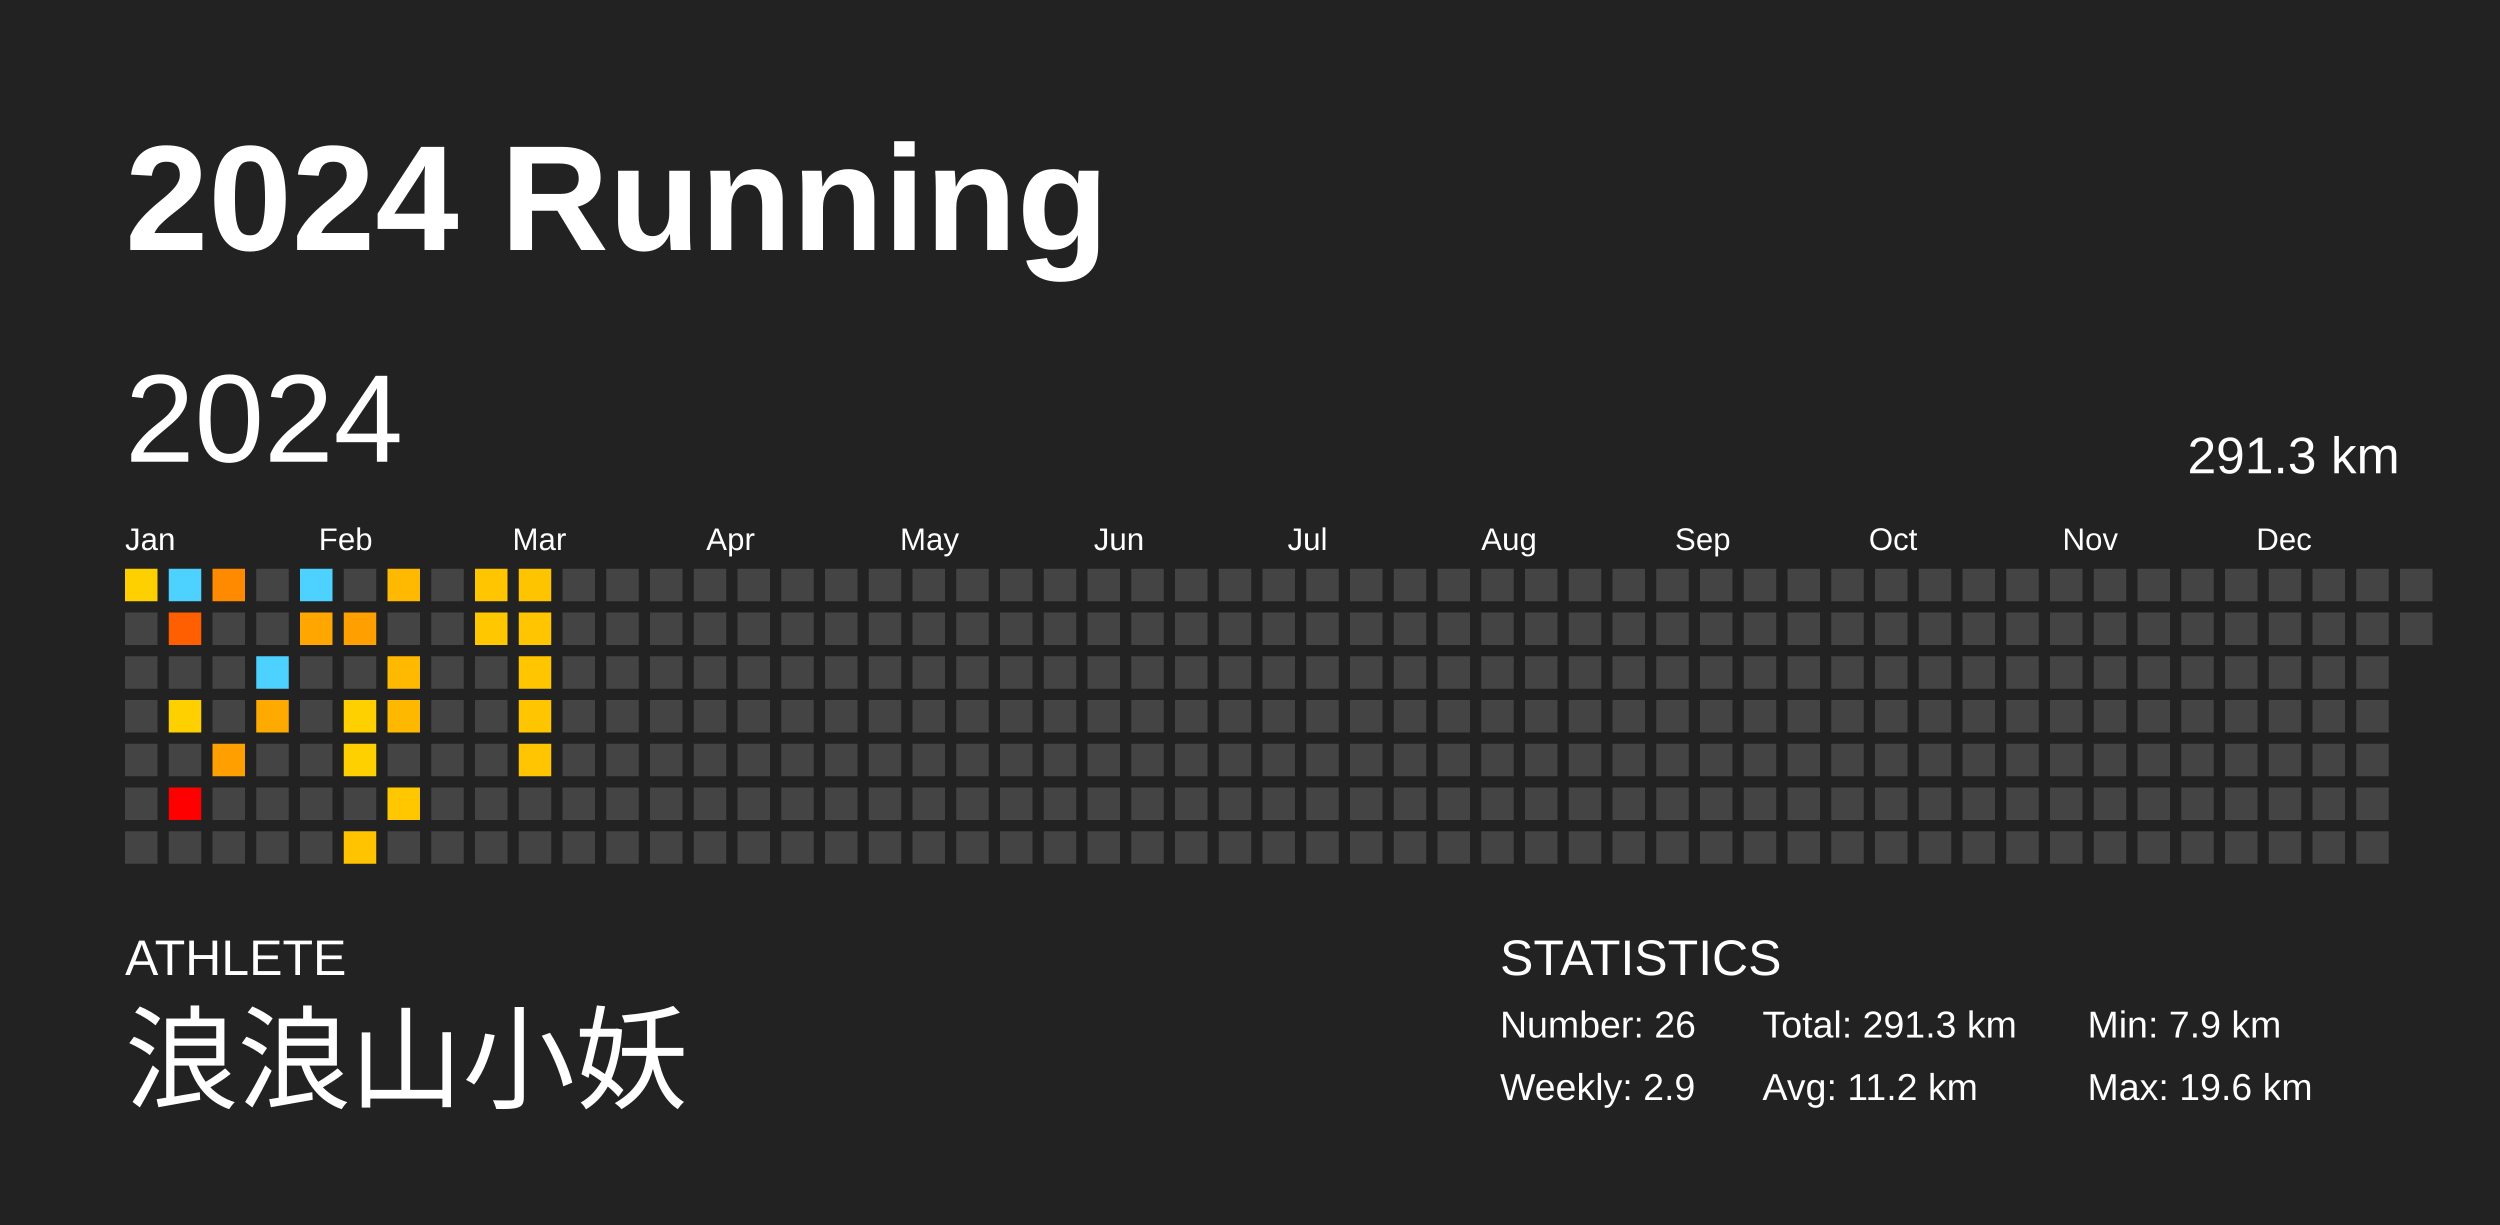
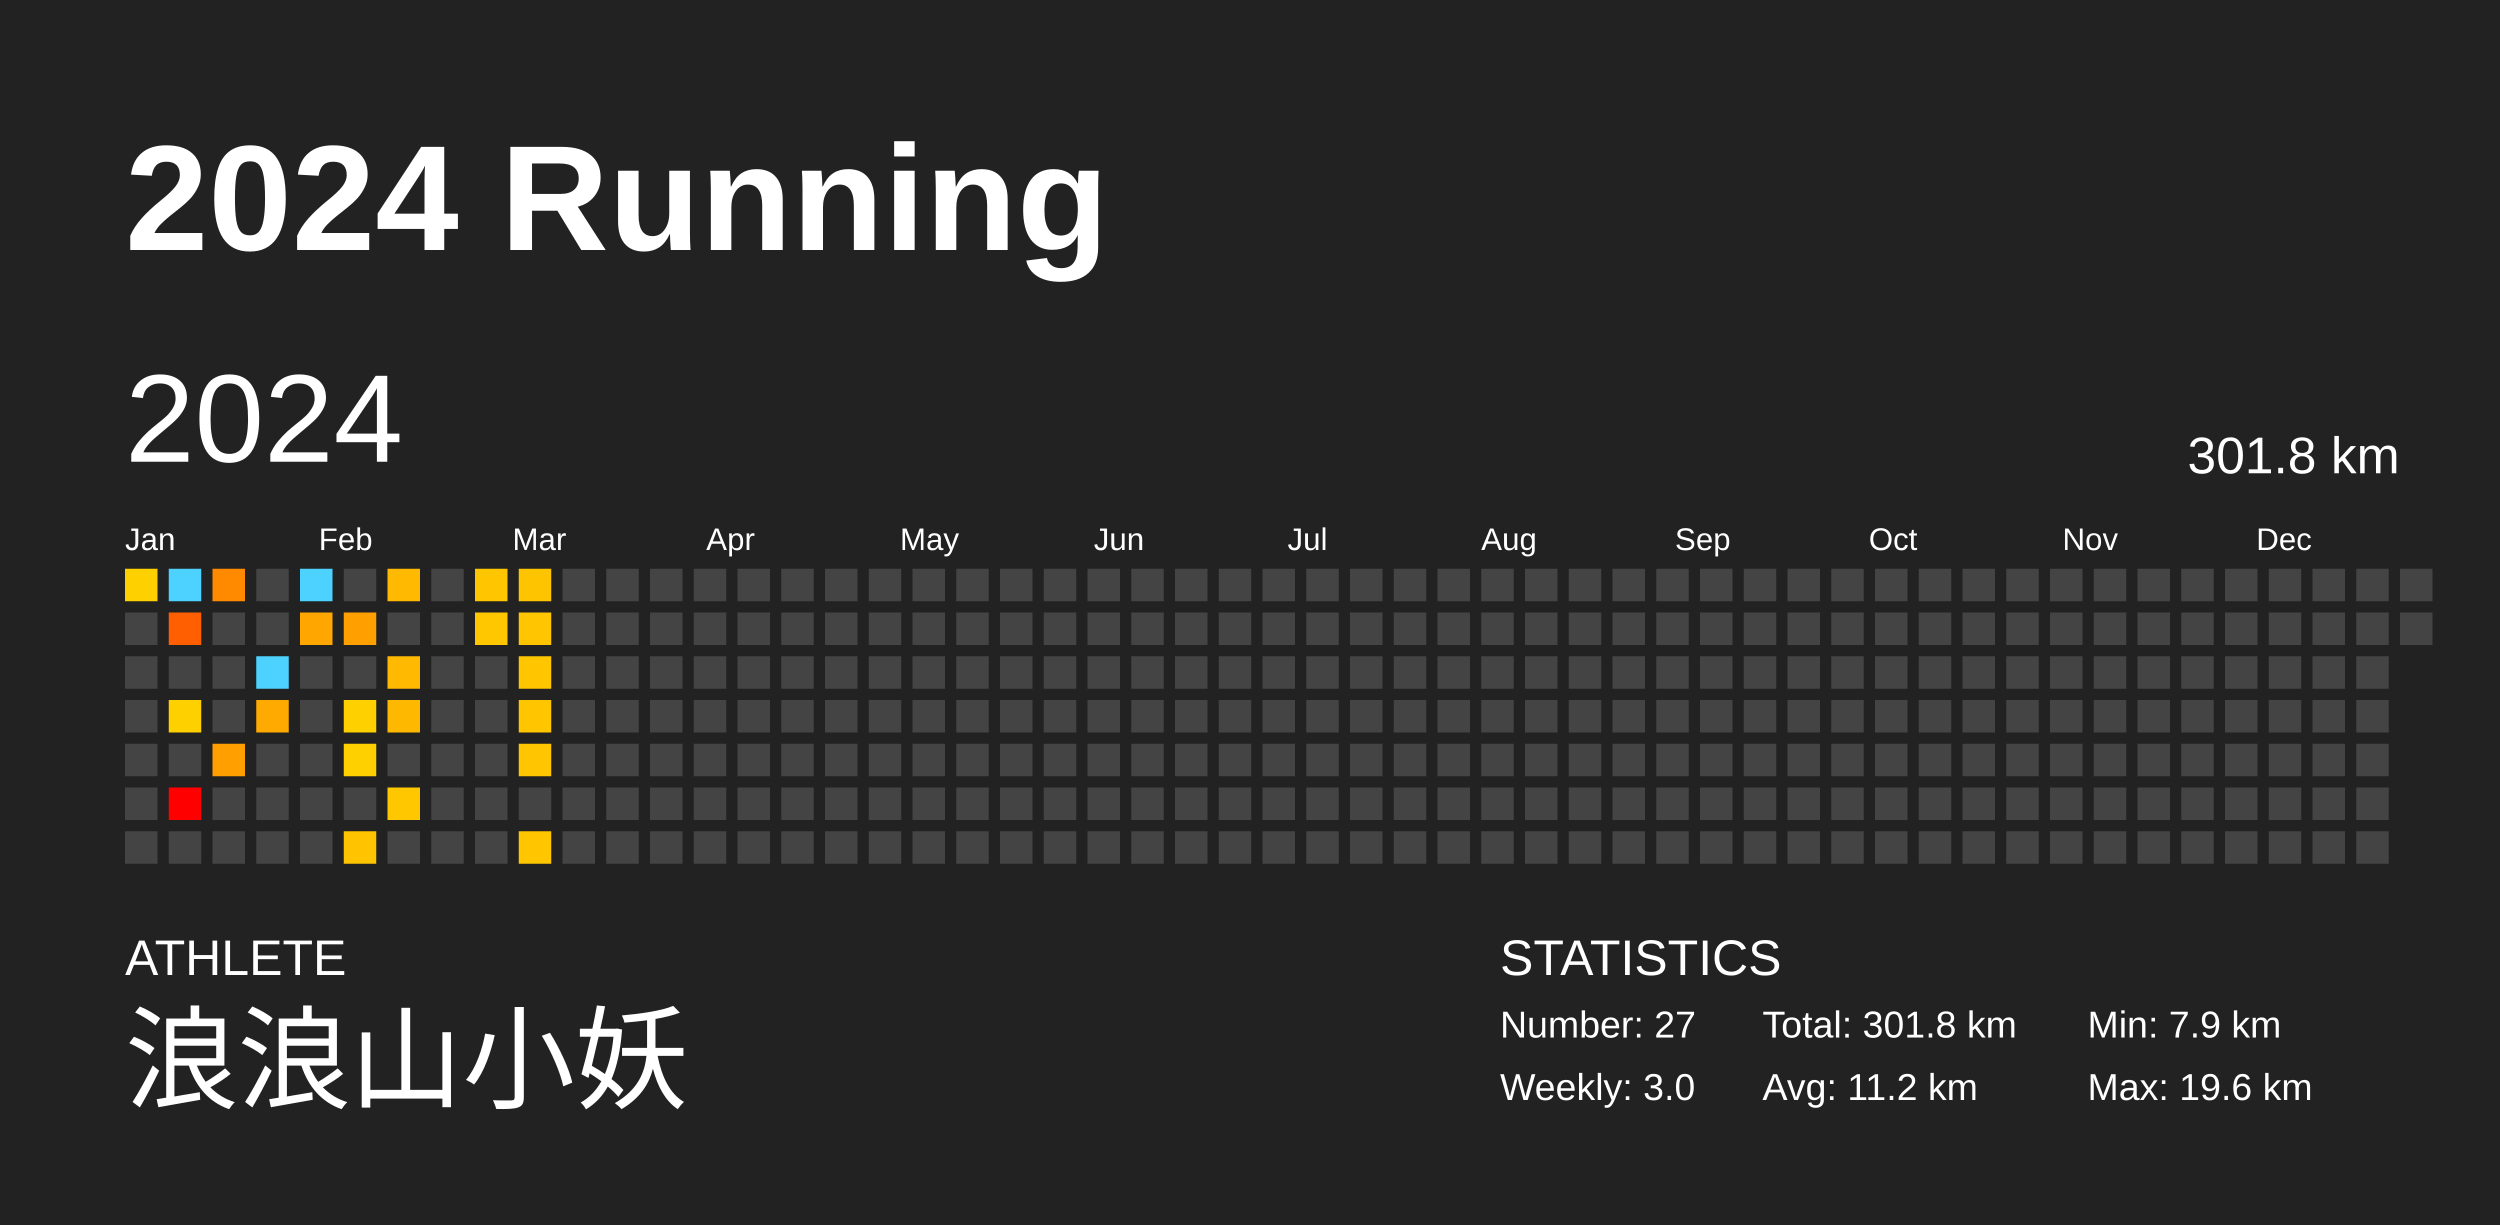
<svg xmlns="http://www.w3.org/2000/svg" baseProfile="full" height="98mm" version="1.1" viewBox="0,0,200,98" width="200mm">
  <defs />
  <rect fill="#222222" height="98" width="200" x="0" y="0" />
  <text fill="#FFFFFF" style="font-size:12px; font-family:Arial; font-weight:bold;" x="10" y="20">2024 Running</text>
  <text fill="#FFFFFF" style="font-size:4px; font-family:Arial" x="10" y="78">ATHLETE</text>
  <text fill="#FFFFFF" style="font-size:9px; font-family:Arial" x="10" y="88">浪浪山小妖</text>
  <text fill="#FFFFFF" style="font-size:4px; font-family:Arial" x="120" y="78">STATISTICS</text>
-   <text fill="#FFFFFF" style="font-size:3px; font-family:Arial" x="120" y="83">Number: 26</text>
-   <text fill="#FFFFFF" style="font-size:3px; font-family:Arial" x="120" y="88">Weekly: 2.9</text>
-   <text fill="#FFFFFF" style="font-size:3px; font-family:Arial" x="141" y="83">Total: 291.3 km</text>
+   <text fill="#FFFFFF" style="font-size:3px; font-family:Arial" x="120" y="83">Number: 27</text>
+   <text fill="#FFFFFF" style="font-size:3px; font-family:Arial" x="120" y="88">Weekly: 3.0</text>
+   <text fill="#FFFFFF" style="font-size:3px; font-family:Arial" x="141" y="83">Total: 301.8 km</text>
  <text fill="#FFFFFF" style="font-size:3px; font-family:Arial" x="141" y="88">Avg: 11.2 km</text>
  <text fill="#FFFFFF" style="font-size:3px; font-family:Arial" x="167" y="83">Min: 7.9 km</text>
  <text fill="#FFFFFF" style="font-size:3px; font-family:Arial" x="167" y="88">Max: 19.6 km</text>
  <text dominant-baseline="hanging" fill="#FFFFFF" style="font-size:10.0px; font-family:Arial;" x="10" y="30">2024</text>
-   <text dominant-baseline="hanging" fill="#FFFFFF" style="font-size:4.125px; font-family:Arial;" x="175" y="35">291.3 km</text>
+   <text dominant-baseline="hanging" fill="#FFFFFF" style="font-size:4.125px; font-family:Arial;" x="175" y="35">301.8 km</text>
  <text fill="#FFFFFF" style="font-size:2.5px; font-family:Arial" x="10.0" y="44">Jan</text>
  <text fill="#FFFFFF" style="font-size:2.5px; font-family:Arial" x="25.5" y="44">Feb</text>
  <text fill="#FFFFFF" style="font-size:2.5px; font-family:Arial" x="41.0" y="44">Mar</text>
  <text fill="#FFFFFF" style="font-size:2.5px; font-family:Arial" x="56.5" y="44">Apr</text>
  <text fill="#FFFFFF" style="font-size:2.5px; font-family:Arial" x="72.0" y="44">May</text>
  <text fill="#FFFFFF" style="font-size:2.5px; font-family:Arial" x="87.5" y="44">Jun</text>
  <text fill="#FFFFFF" style="font-size:2.5px; font-family:Arial" x="103.0" y="44">Jul</text>
  <text fill="#FFFFFF" style="font-size:2.5px; font-family:Arial" x="118.5" y="44">Aug</text>
  <text fill="#FFFFFF" style="font-size:2.5px; font-family:Arial" x="134.0" y="44">Sep</text>
  <text fill="#FFFFFF" style="font-size:2.5px; font-family:Arial" x="149.5" y="44">Oct</text>
  <text fill="#FFFFFF" style="font-size:2.5px; font-family:Arial" x="165.0" y="44">Nov</text>
  <text fill="#FFFFFF" style="font-size:2.5px; font-family:Arial" x="180.5" y="44">Dec</text>
  <rect fill="#ffd000" height="2.6" width="2.6" x="10.0" y="45.5" />
  <rect fill="#444444" height="2.6" width="2.6" x="10.0" y="49.0" />
  <rect fill="#444444" height="2.6" width="2.6" x="10.0" y="52.5" />
  <rect fill="#444444" height="2.6" width="2.6" x="10.0" y="56.0" />
  <rect fill="#444444" height="2.6" width="2.6" x="10.0" y="59.5" />
  <rect fill="#444444" height="2.6" width="2.6" x="10.0" y="63.0" />
  <rect fill="#444444" height="2.6" width="2.6" x="10.0" y="66.5" />
  <rect fill="#4dd2ff" height="2.6" width="2.6" x="13.5" y="45.5" />
  <rect fill="#ff5f00" height="2.6" width="2.6" x="13.5" y="49.0" />
  <rect fill="#444444" height="2.6" width="2.6" x="13.5" y="52.5" />
  <rect fill="#ffd000" height="2.6" width="2.6" x="13.5" y="56.0" />
  <rect fill="#444444" height="2.6" width="2.6" x="13.5" y="59.5" />
  <rect fill="#ff0000" height="2.6" width="2.6" x="13.5" y="63.0" />
  <rect fill="#444444" height="2.6" width="2.6" x="13.5" y="66.5" />
  <rect fill="#ff8a00" height="2.6" width="2.6" x="17.0" y="45.5" />
  <rect fill="#444444" height="2.6" width="2.6" x="17.0" y="49.0" />
  <rect fill="#444444" height="2.6" width="2.6" x="17.0" y="52.5" />
  <rect fill="#444444" height="2.6" width="2.6" x="17.0" y="56.0" />
  <rect fill="#ffa000" height="2.6" width="2.6" x="17.0" y="59.5" />
  <rect fill="#444444" height="2.6" width="2.6" x="17.0" y="63.0" />
  <rect fill="#444444" height="2.6" width="2.6" x="17.0" y="66.5" />
  <rect fill="#444444" height="2.6" width="2.6" x="20.5" y="45.5" />
  <rect fill="#444444" height="2.6" width="2.6" x="20.5" y="49.0" />
  <rect fill="#4dd2ff" height="2.6" width="2.6" x="20.5" y="52.5" />
  <rect fill="#ffaa00" height="2.6" width="2.6" x="20.5" y="56.0" />
  <rect fill="#444444" height="2.6" width="2.6" x="20.5" y="59.5" />
  <rect fill="#444444" height="2.6" width="2.6" x="20.5" y="63.0" />
  <rect fill="#444444" height="2.6" width="2.6" x="20.5" y="66.5" />
  <rect fill="#4dd2ff" height="2.6" width="2.6" x="24.0" y="45.5" />
  <rect fill="#ffa600" height="2.6" width="2.6" x="24.0" y="49.0" />
  <rect fill="#444444" height="2.6" width="2.6" x="24.0" y="52.5" />
  <rect fill="#444444" height="2.6" width="2.6" x="24.0" y="56.0" />
  <rect fill="#444444" height="2.6" width="2.6" x="24.0" y="59.5" />
  <rect fill="#444444" height="2.6" width="2.6" x="24.0" y="63.0" />
  <rect fill="#444444" height="2.6" width="2.6" x="24.0" y="66.5" />
  <rect fill="#444444" height="2.6" width="2.6" x="27.5" y="45.5" />
  <rect fill="#ffa000" height="2.6" width="2.6" x="27.5" y="49.0" />
  <rect fill="#444444" height="2.6" width="2.6" x="27.5" y="52.5" />
  <rect fill="#ffd000" height="2.6" width="2.6" x="27.5" y="56.0" />
  <rect fill="#ffd000" height="2.6" width="2.6" x="27.5" y="59.5" />
  <rect fill="#444444" height="2.6" width="2.6" x="27.5" y="63.0" />
  <rect fill="#ffc300" height="2.6" width="2.6" x="27.5" y="66.5" />
  <rect fill="#ffb900" height="2.6" width="2.6" x="31.0" y="45.5" />
  <rect fill="#444444" height="2.6" width="2.6" x="31.0" y="49.0" />
  <rect fill="#ffb900" height="2.6" width="2.6" x="31.0" y="52.5" />
  <rect fill="#ffb800" height="2.6" width="2.6" x="31.0" y="56.0" />
  <rect fill="#444444" height="2.6" width="2.6" x="31.0" y="59.5" />
  <rect fill="#ffc700" height="2.6" width="2.6" x="31.0" y="63.0" />
  <rect fill="#444444" height="2.6" width="2.6" x="31.0" y="66.5" />
  <rect fill="#444444" height="2.6" width="2.6" x="34.5" y="45.5" />
  <rect fill="#444444" height="2.6" width="2.6" x="34.5" y="49.0" />
  <rect fill="#444444" height="2.6" width="2.6" x="34.5" y="52.5" />
  <rect fill="#444444" height="2.6" width="2.6" x="34.5" y="56.0" />
  <rect fill="#444444" height="2.6" width="2.6" x="34.5" y="59.5" />
  <rect fill="#444444" height="2.6" width="2.6" x="34.5" y="63.0" />
  <rect fill="#444444" height="2.6" width="2.6" x="34.5" y="66.5" />
  <rect fill="#ffc600" height="2.6" width="2.6" x="38.0" y="45.5" />
  <rect fill="#ffc700" height="2.6" width="2.6" x="38.0" y="49.0" />
  <rect fill="#444444" height="2.6" width="2.6" x="38.0" y="52.5" />
  <rect fill="#444444" height="2.6" width="2.6" x="38.0" y="56.0" />
  <rect fill="#444444" height="2.6" width="2.6" x="38.0" y="59.5" />
  <rect fill="#444444" height="2.6" width="2.6" x="38.0" y="63.0" />
  <rect fill="#444444" height="2.6" width="2.6" x="38.0" y="66.5" />
  <rect fill="#ffc400" height="2.6" width="2.6" x="41.5" y="45.5" />
  <rect fill="#ffc500" height="2.6" width="2.6" x="41.5" y="49.0" />
  <rect fill="#ffc600" height="2.6" width="2.6" x="41.5" y="52.5" />
  <rect fill="#ffc600" height="2.6" width="2.6" x="41.5" y="56.0" />
  <rect fill="#ffc500" height="2.6" width="2.6" x="41.5" y="59.5" />
  <rect fill="#444444" height="2.6" width="2.6" x="41.5" y="63.0" />
-   <rect fill="#444444" height="2.6" width="2.6" x="41.5" y="66.5" />
+   <rect fill="#ffc600" height="2.6" width="2.6" x="41.5" y="66.5" />
  <rect fill="#444444" height="2.6" width="2.6" x="45.0" y="45.5" />
  <rect fill="#444444" height="2.6" width="2.6" x="45.0" y="49.0" />
  <rect fill="#444444" height="2.6" width="2.6" x="45.0" y="52.5" />
  <rect fill="#444444" height="2.6" width="2.6" x="45.0" y="56.0" />
  <rect fill="#444444" height="2.6" width="2.6" x="45.0" y="59.5" />
  <rect fill="#444444" height="2.6" width="2.6" x="45.0" y="63.0" />
  <rect fill="#444444" height="2.6" width="2.6" x="45.0" y="66.5" />
  <rect fill="#444444" height="2.6" width="2.6" x="48.5" y="45.5" />
  <rect fill="#444444" height="2.6" width="2.6" x="48.5" y="49.0" />
  <rect fill="#444444" height="2.6" width="2.6" x="48.5" y="52.5" />
  <rect fill="#444444" height="2.6" width="2.6" x="48.5" y="56.0" />
  <rect fill="#444444" height="2.6" width="2.6" x="48.5" y="59.5" />
  <rect fill="#444444" height="2.6" width="2.6" x="48.5" y="63.0" />
  <rect fill="#444444" height="2.6" width="2.6" x="48.5" y="66.5" />
  <rect fill="#444444" height="2.6" width="2.6" x="52.0" y="45.5" />
  <rect fill="#444444" height="2.6" width="2.6" x="52.0" y="49.0" />
  <rect fill="#444444" height="2.6" width="2.6" x="52.0" y="52.5" />
  <rect fill="#444444" height="2.6" width="2.6" x="52.0" y="56.0" />
  <rect fill="#444444" height="2.6" width="2.6" x="52.0" y="59.5" />
  <rect fill="#444444" height="2.6" width="2.6" x="52.0" y="63.0" />
  <rect fill="#444444" height="2.6" width="2.6" x="52.0" y="66.5" />
  <rect fill="#444444" height="2.6" width="2.6" x="55.5" y="45.5" />
  <rect fill="#444444" height="2.6" width="2.6" x="55.5" y="49.0" />
  <rect fill="#444444" height="2.6" width="2.6" x="55.5" y="52.5" />
  <rect fill="#444444" height="2.6" width="2.6" x="55.5" y="56.0" />
  <rect fill="#444444" height="2.6" width="2.6" x="55.5" y="59.5" />
  <rect fill="#444444" height="2.6" width="2.6" x="55.5" y="63.0" />
  <rect fill="#444444" height="2.6" width="2.6" x="55.5" y="66.5" />
  <rect fill="#444444" height="2.6" width="2.6" x="59.0" y="45.5" />
  <rect fill="#444444" height="2.6" width="2.6" x="59.0" y="49.0" />
  <rect fill="#444444" height="2.6" width="2.6" x="59.0" y="52.5" />
  <rect fill="#444444" height="2.6" width="2.6" x="59.0" y="56.0" />
  <rect fill="#444444" height="2.6" width="2.6" x="59.0" y="59.5" />
  <rect fill="#444444" height="2.6" width="2.6" x="59.0" y="63.0" />
  <rect fill="#444444" height="2.6" width="2.6" x="59.0" y="66.5" />
  <rect fill="#444444" height="2.6" width="2.6" x="62.5" y="45.5" />
  <rect fill="#444444" height="2.6" width="2.6" x="62.5" y="49.0" />
  <rect fill="#444444" height="2.6" width="2.6" x="62.5" y="52.5" />
  <rect fill="#444444" height="2.6" width="2.6" x="62.5" y="56.0" />
  <rect fill="#444444" height="2.6" width="2.6" x="62.5" y="59.5" />
  <rect fill="#444444" height="2.6" width="2.6" x="62.5" y="63.0" />
  <rect fill="#444444" height="2.6" width="2.6" x="62.5" y="66.5" />
  <rect fill="#444444" height="2.6" width="2.6" x="66.0" y="45.5" />
  <rect fill="#444444" height="2.6" width="2.6" x="66.0" y="49.0" />
  <rect fill="#444444" height="2.6" width="2.6" x="66.0" y="52.5" />
  <rect fill="#444444" height="2.6" width="2.6" x="66.0" y="56.0" />
  <rect fill="#444444" height="2.6" width="2.6" x="66.0" y="59.5" />
  <rect fill="#444444" height="2.6" width="2.6" x="66.0" y="63.0" />
  <rect fill="#444444" height="2.6" width="2.6" x="66.0" y="66.5" />
  <rect fill="#444444" height="2.6" width="2.6" x="69.5" y="45.5" />
  <rect fill="#444444" height="2.6" width="2.6" x="69.5" y="49.0" />
  <rect fill="#444444" height="2.6" width="2.6" x="69.5" y="52.5" />
  <rect fill="#444444" height="2.6" width="2.6" x="69.5" y="56.0" />
  <rect fill="#444444" height="2.6" width="2.6" x="69.5" y="59.5" />
  <rect fill="#444444" height="2.6" width="2.6" x="69.5" y="63.0" />
  <rect fill="#444444" height="2.6" width="2.6" x="69.5" y="66.5" />
  <rect fill="#444444" height="2.6" width="2.6" x="73.0" y="45.5" />
  <rect fill="#444444" height="2.6" width="2.6" x="73.0" y="49.0" />
  <rect fill="#444444" height="2.6" width="2.6" x="73.0" y="52.5" />
  <rect fill="#444444" height="2.6" width="2.6" x="73.0" y="56.0" />
  <rect fill="#444444" height="2.6" width="2.6" x="73.0" y="59.5" />
  <rect fill="#444444" height="2.6" width="2.6" x="73.0" y="63.0" />
  <rect fill="#444444" height="2.6" width="2.6" x="73.0" y="66.5" />
  <rect fill="#444444" height="2.6" width="2.6" x="76.5" y="45.5" />
  <rect fill="#444444" height="2.6" width="2.6" x="76.5" y="49.0" />
  <rect fill="#444444" height="2.6" width="2.6" x="76.5" y="52.5" />
  <rect fill="#444444" height="2.6" width="2.6" x="76.5" y="56.0" />
  <rect fill="#444444" height="2.6" width="2.6" x="76.5" y="59.5" />
  <rect fill="#444444" height="2.6" width="2.6" x="76.5" y="63.0" />
  <rect fill="#444444" height="2.6" width="2.6" x="76.5" y="66.5" />
  <rect fill="#444444" height="2.6" width="2.6" x="80.0" y="45.5" />
  <rect fill="#444444" height="2.6" width="2.6" x="80.0" y="49.0" />
  <rect fill="#444444" height="2.6" width="2.6" x="80.0" y="52.5" />
  <rect fill="#444444" height="2.6" width="2.6" x="80.0" y="56.0" />
  <rect fill="#444444" height="2.6" width="2.6" x="80.0" y="59.5" />
  <rect fill="#444444" height="2.6" width="2.6" x="80.0" y="63.0" />
  <rect fill="#444444" height="2.6" width="2.6" x="80.0" y="66.5" />
  <rect fill="#444444" height="2.6" width="2.6" x="83.5" y="45.5" />
  <rect fill="#444444" height="2.6" width="2.6" x="83.5" y="49.0" />
  <rect fill="#444444" height="2.6" width="2.6" x="83.5" y="52.5" />
  <rect fill="#444444" height="2.6" width="2.6" x="83.5" y="56.0" />
  <rect fill="#444444" height="2.6" width="2.6" x="83.5" y="59.5" />
  <rect fill="#444444" height="2.6" width="2.6" x="83.5" y="63.0" />
  <rect fill="#444444" height="2.6" width="2.6" x="83.5" y="66.5" />
  <rect fill="#444444" height="2.6" width="2.6" x="87.0" y="45.5" />
  <rect fill="#444444" height="2.6" width="2.6" x="87.0" y="49.0" />
  <rect fill="#444444" height="2.6" width="2.6" x="87.0" y="52.5" />
  <rect fill="#444444" height="2.6" width="2.6" x="87.0" y="56.0" />
  <rect fill="#444444" height="2.6" width="2.6" x="87.0" y="59.5" />
  <rect fill="#444444" height="2.6" width="2.6" x="87.0" y="63.0" />
  <rect fill="#444444" height="2.6" width="2.6" x="87.0" y="66.5" />
  <rect fill="#444444" height="2.6" width="2.6" x="90.5" y="45.5" />
  <rect fill="#444444" height="2.6" width="2.6" x="90.5" y="49.0" />
  <rect fill="#444444" height="2.6" width="2.6" x="90.5" y="52.5" />
  <rect fill="#444444" height="2.6" width="2.6" x="90.5" y="56.0" />
  <rect fill="#444444" height="2.6" width="2.6" x="90.5" y="59.5" />
  <rect fill="#444444" height="2.6" width="2.6" x="90.5" y="63.0" />
  <rect fill="#444444" height="2.6" width="2.6" x="90.5" y="66.5" />
  <rect fill="#444444" height="2.6" width="2.6" x="94.0" y="45.5" />
  <rect fill="#444444" height="2.6" width="2.6" x="94.0" y="49.0" />
  <rect fill="#444444" height="2.6" width="2.6" x="94.0" y="52.5" />
  <rect fill="#444444" height="2.6" width="2.6" x="94.0" y="56.0" />
  <rect fill="#444444" height="2.6" width="2.6" x="94.0" y="59.5" />
  <rect fill="#444444" height="2.6" width="2.6" x="94.0" y="63.0" />
  <rect fill="#444444" height="2.6" width="2.6" x="94.0" y="66.5" />
  <rect fill="#444444" height="2.6" width="2.6" x="97.5" y="45.5" />
  <rect fill="#444444" height="2.6" width="2.6" x="97.5" y="49.0" />
  <rect fill="#444444" height="2.6" width="2.6" x="97.5" y="52.5" />
  <rect fill="#444444" height="2.6" width="2.6" x="97.5" y="56.0" />
  <rect fill="#444444" height="2.6" width="2.6" x="97.5" y="59.5" />
  <rect fill="#444444" height="2.6" width="2.6" x="97.5" y="63.0" />
  <rect fill="#444444" height="2.6" width="2.6" x="97.5" y="66.5" />
  <rect fill="#444444" height="2.6" width="2.6" x="101.0" y="45.5" />
  <rect fill="#444444" height="2.6" width="2.6" x="101.0" y="49.0" />
  <rect fill="#444444" height="2.6" width="2.6" x="101.0" y="52.5" />
  <rect fill="#444444" height="2.6" width="2.6" x="101.0" y="56.0" />
  <rect fill="#444444" height="2.6" width="2.6" x="101.0" y="59.5" />
  <rect fill="#444444" height="2.6" width="2.6" x="101.0" y="63.0" />
  <rect fill="#444444" height="2.6" width="2.6" x="101.0" y="66.5" />
  <rect fill="#444444" height="2.6" width="2.6" x="104.5" y="45.5" />
  <rect fill="#444444" height="2.6" width="2.6" x="104.5" y="49.0" />
  <rect fill="#444444" height="2.6" width="2.6" x="104.5" y="52.5" />
  <rect fill="#444444" height="2.6" width="2.6" x="104.5" y="56.0" />
  <rect fill="#444444" height="2.6" width="2.6" x="104.5" y="59.5" />
  <rect fill="#444444" height="2.6" width="2.6" x="104.5" y="63.0" />
  <rect fill="#444444" height="2.6" width="2.6" x="104.5" y="66.5" />
  <rect fill="#444444" height="2.6" width="2.6" x="108.0" y="45.5" />
  <rect fill="#444444" height="2.6" width="2.6" x="108.0" y="49.0" />
  <rect fill="#444444" height="2.6" width="2.6" x="108.0" y="52.5" />
  <rect fill="#444444" height="2.6" width="2.6" x="108.0" y="56.0" />
  <rect fill="#444444" height="2.6" width="2.6" x="108.0" y="59.5" />
  <rect fill="#444444" height="2.6" width="2.6" x="108.0" y="63.0" />
  <rect fill="#444444" height="2.6" width="2.6" x="108.0" y="66.5" />
  <rect fill="#444444" height="2.6" width="2.6" x="111.5" y="45.5" />
  <rect fill="#444444" height="2.6" width="2.6" x="111.5" y="49.0" />
  <rect fill="#444444" height="2.6" width="2.6" x="111.5" y="52.5" />
  <rect fill="#444444" height="2.6" width="2.6" x="111.5" y="56.0" />
  <rect fill="#444444" height="2.6" width="2.6" x="111.5" y="59.5" />
  <rect fill="#444444" height="2.6" width="2.6" x="111.5" y="63.0" />
  <rect fill="#444444" height="2.6" width="2.6" x="111.5" y="66.5" />
  <rect fill="#444444" height="2.6" width="2.6" x="115.0" y="45.5" />
  <rect fill="#444444" height="2.6" width="2.6" x="115.0" y="49.0" />
  <rect fill="#444444" height="2.6" width="2.6" x="115.0" y="52.5" />
  <rect fill="#444444" height="2.6" width="2.6" x="115.0" y="56.0" />
  <rect fill="#444444" height="2.6" width="2.6" x="115.0" y="59.5" />
  <rect fill="#444444" height="2.6" width="2.6" x="115.0" y="63.0" />
  <rect fill="#444444" height="2.6" width="2.6" x="115.0" y="66.5" />
  <rect fill="#444444" height="2.6" width="2.6" x="118.5" y="45.5" />
  <rect fill="#444444" height="2.6" width="2.6" x="118.5" y="49.0" />
  <rect fill="#444444" height="2.6" width="2.6" x="118.5" y="52.5" />
  <rect fill="#444444" height="2.6" width="2.6" x="118.5" y="56.0" />
  <rect fill="#444444" height="2.6" width="2.6" x="118.5" y="59.5" />
  <rect fill="#444444" height="2.6" width="2.6" x="118.5" y="63.0" />
  <rect fill="#444444" height="2.6" width="2.6" x="118.5" y="66.5" />
  <rect fill="#444444" height="2.6" width="2.6" x="122.0" y="45.5" />
  <rect fill="#444444" height="2.6" width="2.6" x="122.0" y="49.0" />
  <rect fill="#444444" height="2.6" width="2.6" x="122.0" y="52.5" />
  <rect fill="#444444" height="2.6" width="2.6" x="122.0" y="56.0" />
  <rect fill="#444444" height="2.6" width="2.6" x="122.0" y="59.5" />
  <rect fill="#444444" height="2.6" width="2.6" x="122.0" y="63.0" />
  <rect fill="#444444" height="2.6" width="2.6" x="122.0" y="66.5" />
  <rect fill="#444444" height="2.6" width="2.6" x="125.5" y="45.5" />
  <rect fill="#444444" height="2.6" width="2.6" x="125.5" y="49.0" />
  <rect fill="#444444" height="2.6" width="2.6" x="125.5" y="52.5" />
  <rect fill="#444444" height="2.6" width="2.6" x="125.5" y="56.0" />
  <rect fill="#444444" height="2.6" width="2.6" x="125.5" y="59.5" />
  <rect fill="#444444" height="2.6" width="2.6" x="125.5" y="63.0" />
  <rect fill="#444444" height="2.6" width="2.6" x="125.5" y="66.5" />
  <rect fill="#444444" height="2.6" width="2.6" x="129.0" y="45.5" />
  <rect fill="#444444" height="2.6" width="2.6" x="129.0" y="49.0" />
  <rect fill="#444444" height="2.6" width="2.6" x="129.0" y="52.5" />
  <rect fill="#444444" height="2.6" width="2.6" x="129.0" y="56.0" />
  <rect fill="#444444" height="2.6" width="2.6" x="129.0" y="59.5" />
  <rect fill="#444444" height="2.6" width="2.6" x="129.0" y="63.0" />
  <rect fill="#444444" height="2.6" width="2.6" x="129.0" y="66.5" />
  <rect fill="#444444" height="2.6" width="2.6" x="132.5" y="45.5" />
  <rect fill="#444444" height="2.6" width="2.6" x="132.5" y="49.0" />
  <rect fill="#444444" height="2.6" width="2.6" x="132.5" y="52.5" />
  <rect fill="#444444" height="2.6" width="2.6" x="132.5" y="56.0" />
  <rect fill="#444444" height="2.6" width="2.6" x="132.5" y="59.5" />
  <rect fill="#444444" height="2.6" width="2.6" x="132.5" y="63.0" />
  <rect fill="#444444" height="2.6" width="2.6" x="132.5" y="66.5" />
  <rect fill="#444444" height="2.6" width="2.6" x="136.0" y="45.5" />
  <rect fill="#444444" height="2.6" width="2.6" x="136.0" y="49.0" />
  <rect fill="#444444" height="2.6" width="2.6" x="136.0" y="52.5" />
  <rect fill="#444444" height="2.6" width="2.6" x="136.0" y="56.0" />
  <rect fill="#444444" height="2.6" width="2.6" x="136.0" y="59.5" />
  <rect fill="#444444" height="2.6" width="2.6" x="136.0" y="63.0" />
  <rect fill="#444444" height="2.6" width="2.6" x="136.0" y="66.5" />
  <rect fill="#444444" height="2.6" width="2.6" x="139.5" y="45.5" />
  <rect fill="#444444" height="2.6" width="2.6" x="139.5" y="49.0" />
  <rect fill="#444444" height="2.6" width="2.6" x="139.5" y="52.5" />
  <rect fill="#444444" height="2.6" width="2.6" x="139.5" y="56.0" />
  <rect fill="#444444" height="2.6" width="2.6" x="139.5" y="59.5" />
  <rect fill="#444444" height="2.6" width="2.6" x="139.5" y="63.0" />
  <rect fill="#444444" height="2.6" width="2.6" x="139.5" y="66.5" />
  <rect fill="#444444" height="2.6" width="2.6" x="143.0" y="45.5" />
  <rect fill="#444444" height="2.6" width="2.6" x="143.0" y="49.0" />
  <rect fill="#444444" height="2.6" width="2.6" x="143.0" y="52.5" />
  <rect fill="#444444" height="2.6" width="2.6" x="143.0" y="56.0" />
  <rect fill="#444444" height="2.6" width="2.6" x="143.0" y="59.5" />
  <rect fill="#444444" height="2.6" width="2.6" x="143.0" y="63.0" />
  <rect fill="#444444" height="2.6" width="2.6" x="143.0" y="66.5" />
  <rect fill="#444444" height="2.6" width="2.6" x="146.5" y="45.5" />
  <rect fill="#444444" height="2.6" width="2.6" x="146.5" y="49.0" />
  <rect fill="#444444" height="2.6" width="2.6" x="146.5" y="52.5" />
  <rect fill="#444444" height="2.6" width="2.6" x="146.5" y="56.0" />
  <rect fill="#444444" height="2.6" width="2.6" x="146.5" y="59.5" />
  <rect fill="#444444" height="2.6" width="2.6" x="146.5" y="63.0" />
  <rect fill="#444444" height="2.6" width="2.6" x="146.5" y="66.5" />
  <rect fill="#444444" height="2.6" width="2.6" x="150.0" y="45.5" />
  <rect fill="#444444" height="2.6" width="2.6" x="150.0" y="49.0" />
  <rect fill="#444444" height="2.6" width="2.6" x="150.0" y="52.5" />
  <rect fill="#444444" height="2.6" width="2.6" x="150.0" y="56.0" />
  <rect fill="#444444" height="2.6" width="2.6" x="150.0" y="59.5" />
  <rect fill="#444444" height="2.6" width="2.6" x="150.0" y="63.0" />
  <rect fill="#444444" height="2.6" width="2.6" x="150.0" y="66.5" />
  <rect fill="#444444" height="2.6" width="2.6" x="153.5" y="45.5" />
  <rect fill="#444444" height="2.6" width="2.6" x="153.5" y="49.0" />
  <rect fill="#444444" height="2.6" width="2.6" x="153.5" y="52.5" />
  <rect fill="#444444" height="2.6" width="2.6" x="153.5" y="56.0" />
  <rect fill="#444444" height="2.6" width="2.6" x="153.5" y="59.5" />
  <rect fill="#444444" height="2.6" width="2.6" x="153.5" y="63.0" />
  <rect fill="#444444" height="2.6" width="2.6" x="153.5" y="66.5" />
  <rect fill="#444444" height="2.6" width="2.6" x="157.0" y="45.5" />
  <rect fill="#444444" height="2.6" width="2.6" x="157.0" y="49.0" />
  <rect fill="#444444" height="2.6" width="2.6" x="157.0" y="52.5" />
  <rect fill="#444444" height="2.6" width="2.6" x="157.0" y="56.0" />
  <rect fill="#444444" height="2.6" width="2.6" x="157.0" y="59.5" />
  <rect fill="#444444" height="2.6" width="2.6" x="157.0" y="63.0" />
  <rect fill="#444444" height="2.6" width="2.6" x="157.0" y="66.5" />
  <rect fill="#444444" height="2.6" width="2.6" x="160.5" y="45.5" />
  <rect fill="#444444" height="2.6" width="2.6" x="160.5" y="49.0" />
  <rect fill="#444444" height="2.6" width="2.6" x="160.5" y="52.5" />
  <rect fill="#444444" height="2.6" width="2.6" x="160.5" y="56.0" />
  <rect fill="#444444" height="2.6" width="2.6" x="160.5" y="59.5" />
  <rect fill="#444444" height="2.6" width="2.6" x="160.5" y="63.0" />
  <rect fill="#444444" height="2.6" width="2.6" x="160.5" y="66.5" />
  <rect fill="#444444" height="2.6" width="2.6" x="164.0" y="45.5" />
  <rect fill="#444444" height="2.6" width="2.6" x="164.0" y="49.0" />
  <rect fill="#444444" height="2.6" width="2.6" x="164.0" y="52.5" />
  <rect fill="#444444" height="2.6" width="2.6" x="164.0" y="56.0" />
  <rect fill="#444444" height="2.6" width="2.6" x="164.0" y="59.5" />
  <rect fill="#444444" height="2.6" width="2.6" x="164.0" y="63.0" />
  <rect fill="#444444" height="2.6" width="2.6" x="164.0" y="66.5" />
  <rect fill="#444444" height="2.6" width="2.6" x="167.5" y="45.5" />
  <rect fill="#444444" height="2.6" width="2.6" x="167.5" y="49.0" />
  <rect fill="#444444" height="2.6" width="2.6" x="167.5" y="52.5" />
  <rect fill="#444444" height="2.6" width="2.6" x="167.5" y="56.0" />
  <rect fill="#444444" height="2.6" width="2.6" x="167.5" y="59.5" />
  <rect fill="#444444" height="2.6" width="2.6" x="167.5" y="63.0" />
  <rect fill="#444444" height="2.6" width="2.6" x="167.5" y="66.5" />
  <rect fill="#444444" height="2.6" width="2.6" x="171.0" y="45.5" />
  <rect fill="#444444" height="2.6" width="2.6" x="171.0" y="49.0" />
  <rect fill="#444444" height="2.6" width="2.6" x="171.0" y="52.5" />
  <rect fill="#444444" height="2.6" width="2.6" x="171.0" y="56.0" />
  <rect fill="#444444" height="2.6" width="2.6" x="171.0" y="59.5" />
  <rect fill="#444444" height="2.6" width="2.6" x="171.0" y="63.0" />
  <rect fill="#444444" height="2.6" width="2.6" x="171.0" y="66.5" />
  <rect fill="#444444" height="2.6" width="2.6" x="174.5" y="45.5" />
  <rect fill="#444444" height="2.6" width="2.6" x="174.5" y="49.0" />
  <rect fill="#444444" height="2.6" width="2.6" x="174.5" y="52.5" />
  <rect fill="#444444" height="2.6" width="2.6" x="174.5" y="56.0" />
  <rect fill="#444444" height="2.6" width="2.6" x="174.5" y="59.5" />
  <rect fill="#444444" height="2.6" width="2.6" x="174.5" y="63.0" />
  <rect fill="#444444" height="2.6" width="2.6" x="174.5" y="66.5" />
  <rect fill="#444444" height="2.6" width="2.6" x="178.0" y="45.5" />
  <rect fill="#444444" height="2.6" width="2.6" x="178.0" y="49.0" />
  <rect fill="#444444" height="2.6" width="2.6" x="178.0" y="52.5" />
  <rect fill="#444444" height="2.6" width="2.6" x="178.0" y="56.0" />
  <rect fill="#444444" height="2.6" width="2.6" x="178.0" y="59.5" />
  <rect fill="#444444" height="2.6" width="2.6" x="178.0" y="63.0" />
  <rect fill="#444444" height="2.6" width="2.6" x="178.0" y="66.5" />
  <rect fill="#444444" height="2.6" width="2.6" x="181.5" y="45.5" />
  <rect fill="#444444" height="2.6" width="2.6" x="181.5" y="49.0" />
  <rect fill="#444444" height="2.6" width="2.6" x="181.5" y="52.5" />
  <rect fill="#444444" height="2.6" width="2.6" x="181.5" y="56.0" />
  <rect fill="#444444" height="2.6" width="2.6" x="181.5" y="59.5" />
  <rect fill="#444444" height="2.6" width="2.6" x="181.5" y="63.0" />
  <rect fill="#444444" height="2.6" width="2.6" x="181.5" y="66.5" />
  <rect fill="#444444" height="2.6" width="2.6" x="185.0" y="45.5" />
  <rect fill="#444444" height="2.6" width="2.6" x="185.0" y="49.0" />
  <rect fill="#444444" height="2.6" width="2.6" x="185.0" y="52.5" />
  <rect fill="#444444" height="2.6" width="2.6" x="185.0" y="56.0" />
  <rect fill="#444444" height="2.6" width="2.6" x="185.0" y="59.5" />
  <rect fill="#444444" height="2.6" width="2.6" x="185.0" y="63.0" />
  <rect fill="#444444" height="2.6" width="2.6" x="185.0" y="66.5" />
  <rect fill="#444444" height="2.6" width="2.6" x="188.5" y="45.5" />
  <rect fill="#444444" height="2.6" width="2.6" x="188.5" y="49.0" />
  <rect fill="#444444" height="2.6" width="2.6" x="188.5" y="52.5" />
  <rect fill="#444444" height="2.6" width="2.6" x="188.5" y="56.0" />
  <rect fill="#444444" height="2.6" width="2.6" x="188.5" y="59.5" />
  <rect fill="#444444" height="2.6" width="2.6" x="188.5" y="63.0" />
  <rect fill="#444444" height="2.6" width="2.6" x="188.5" y="66.5" />
  <rect fill="#444444" height="2.6" width="2.6" x="192.0" y="45.5" />
  <rect fill="#444444" height="2.6" width="2.6" x="192.0" y="49.0" />
</svg>
